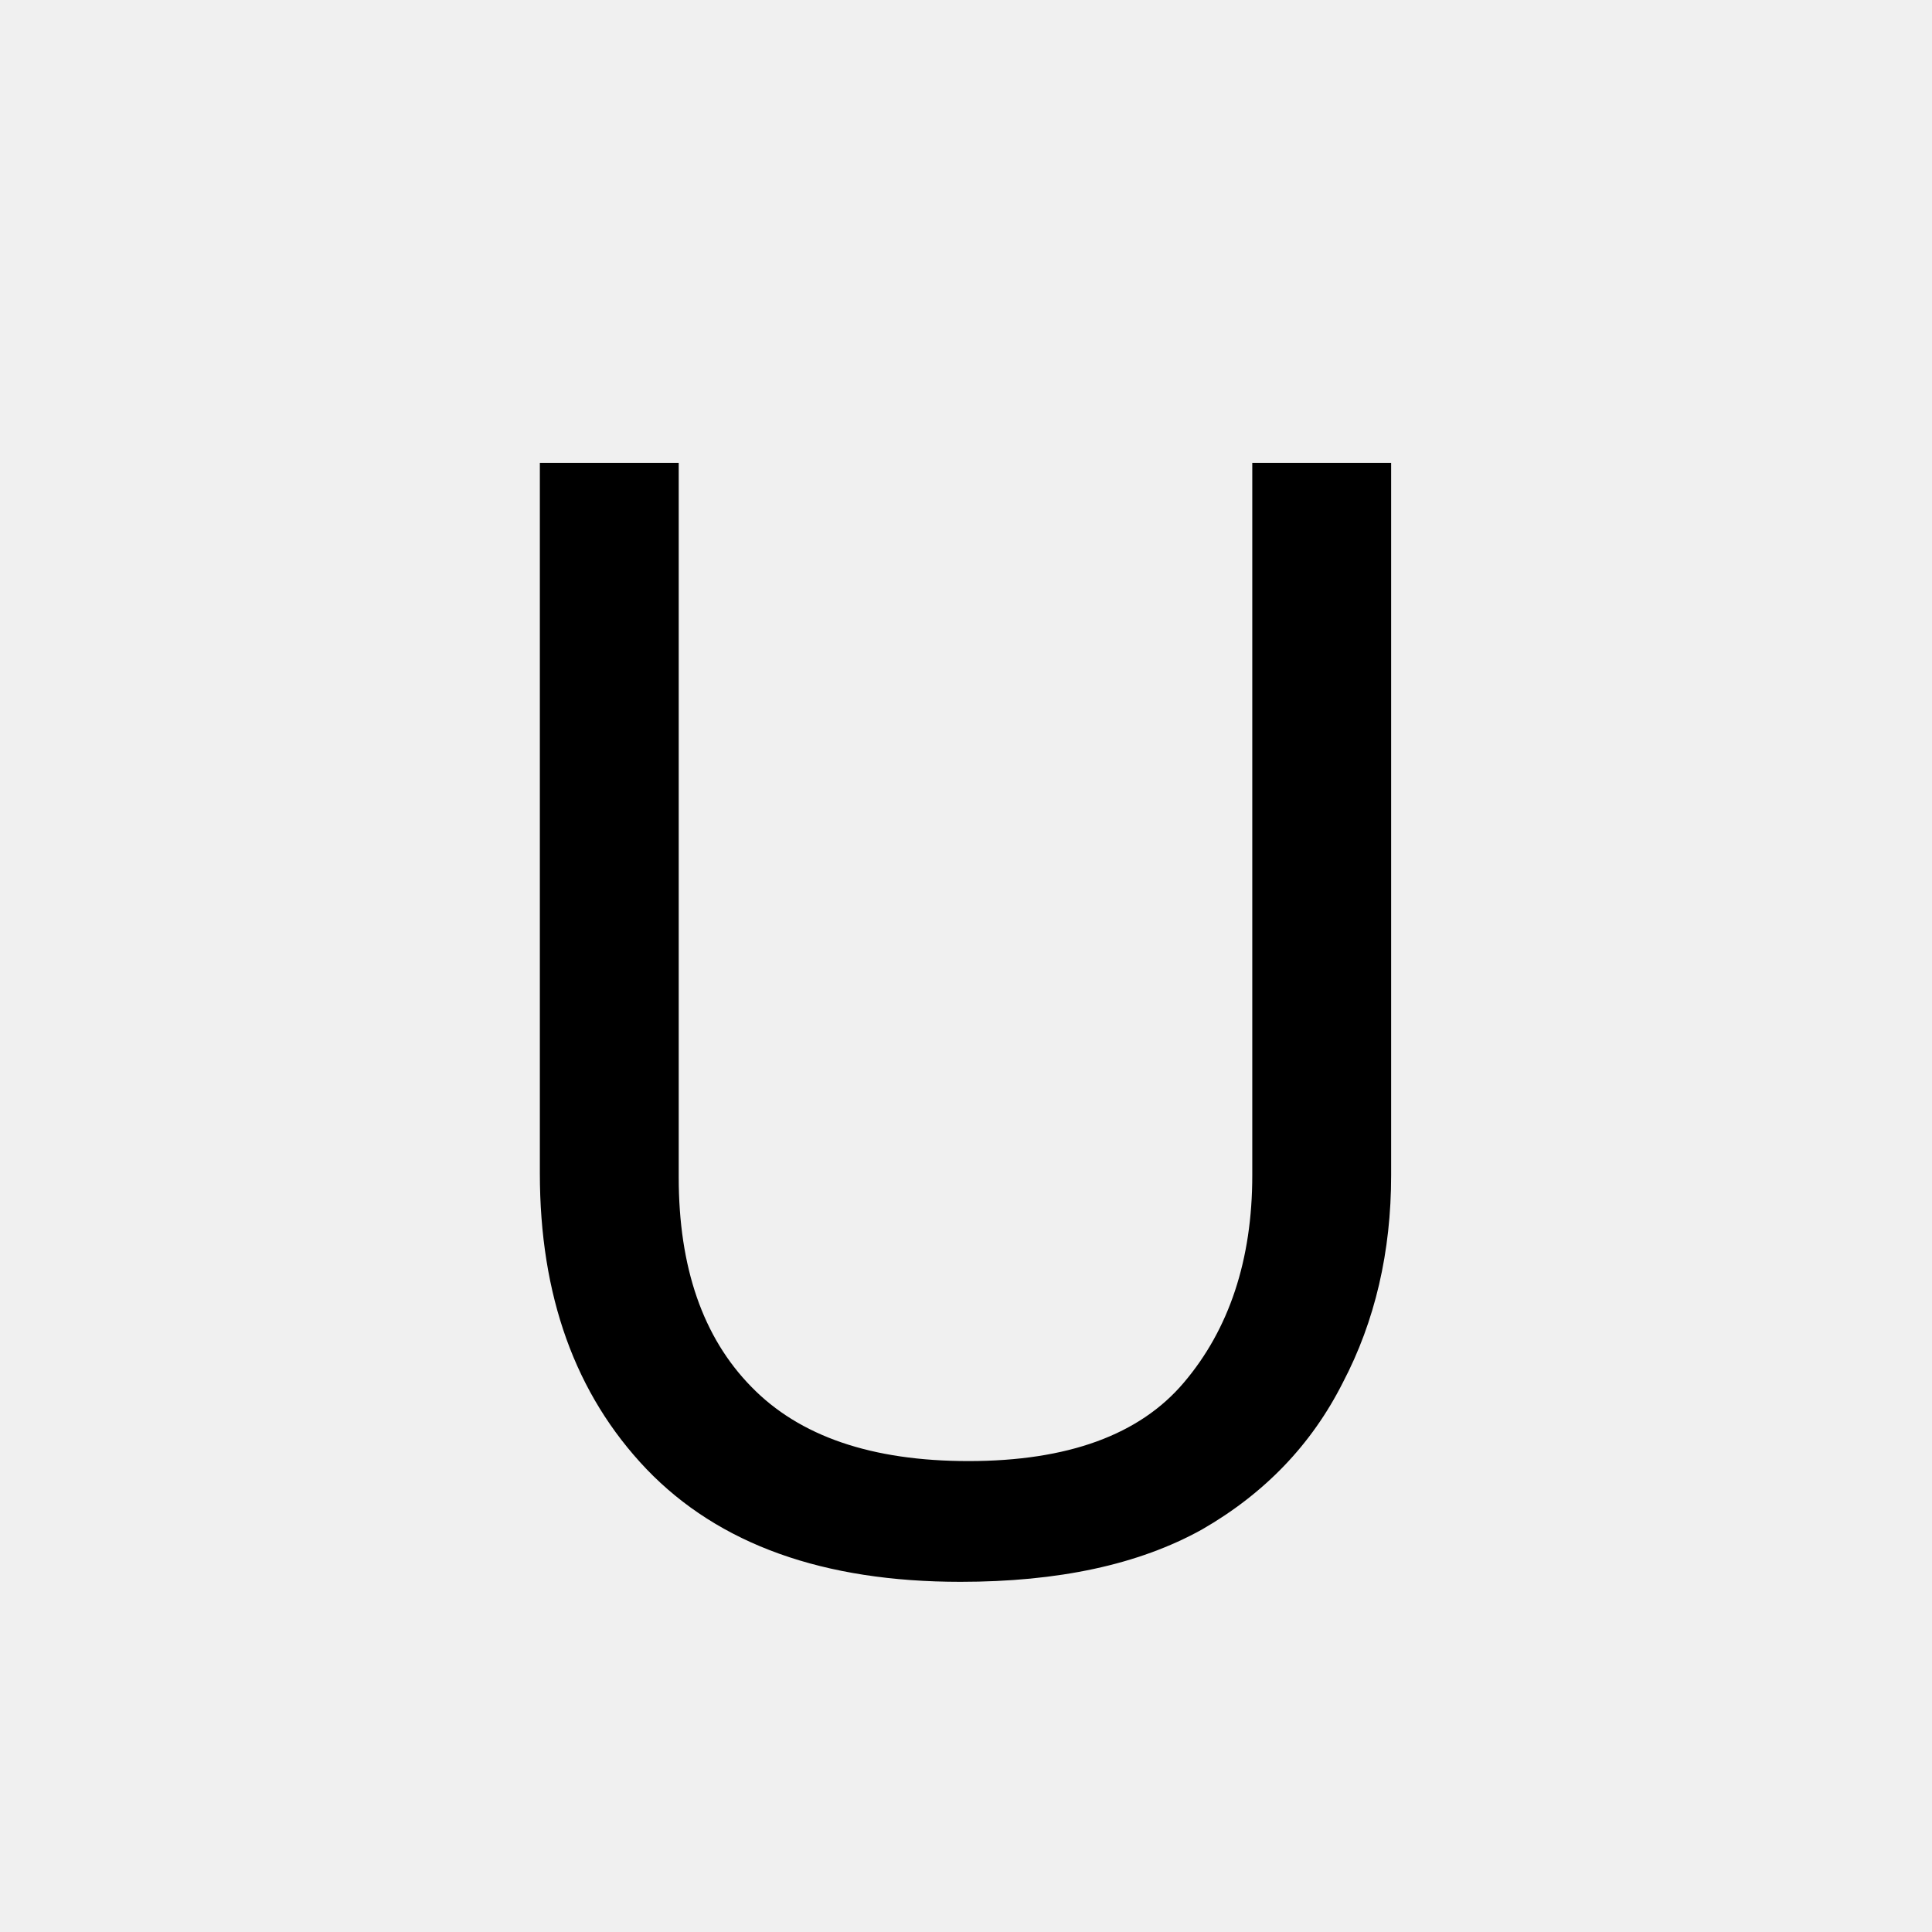
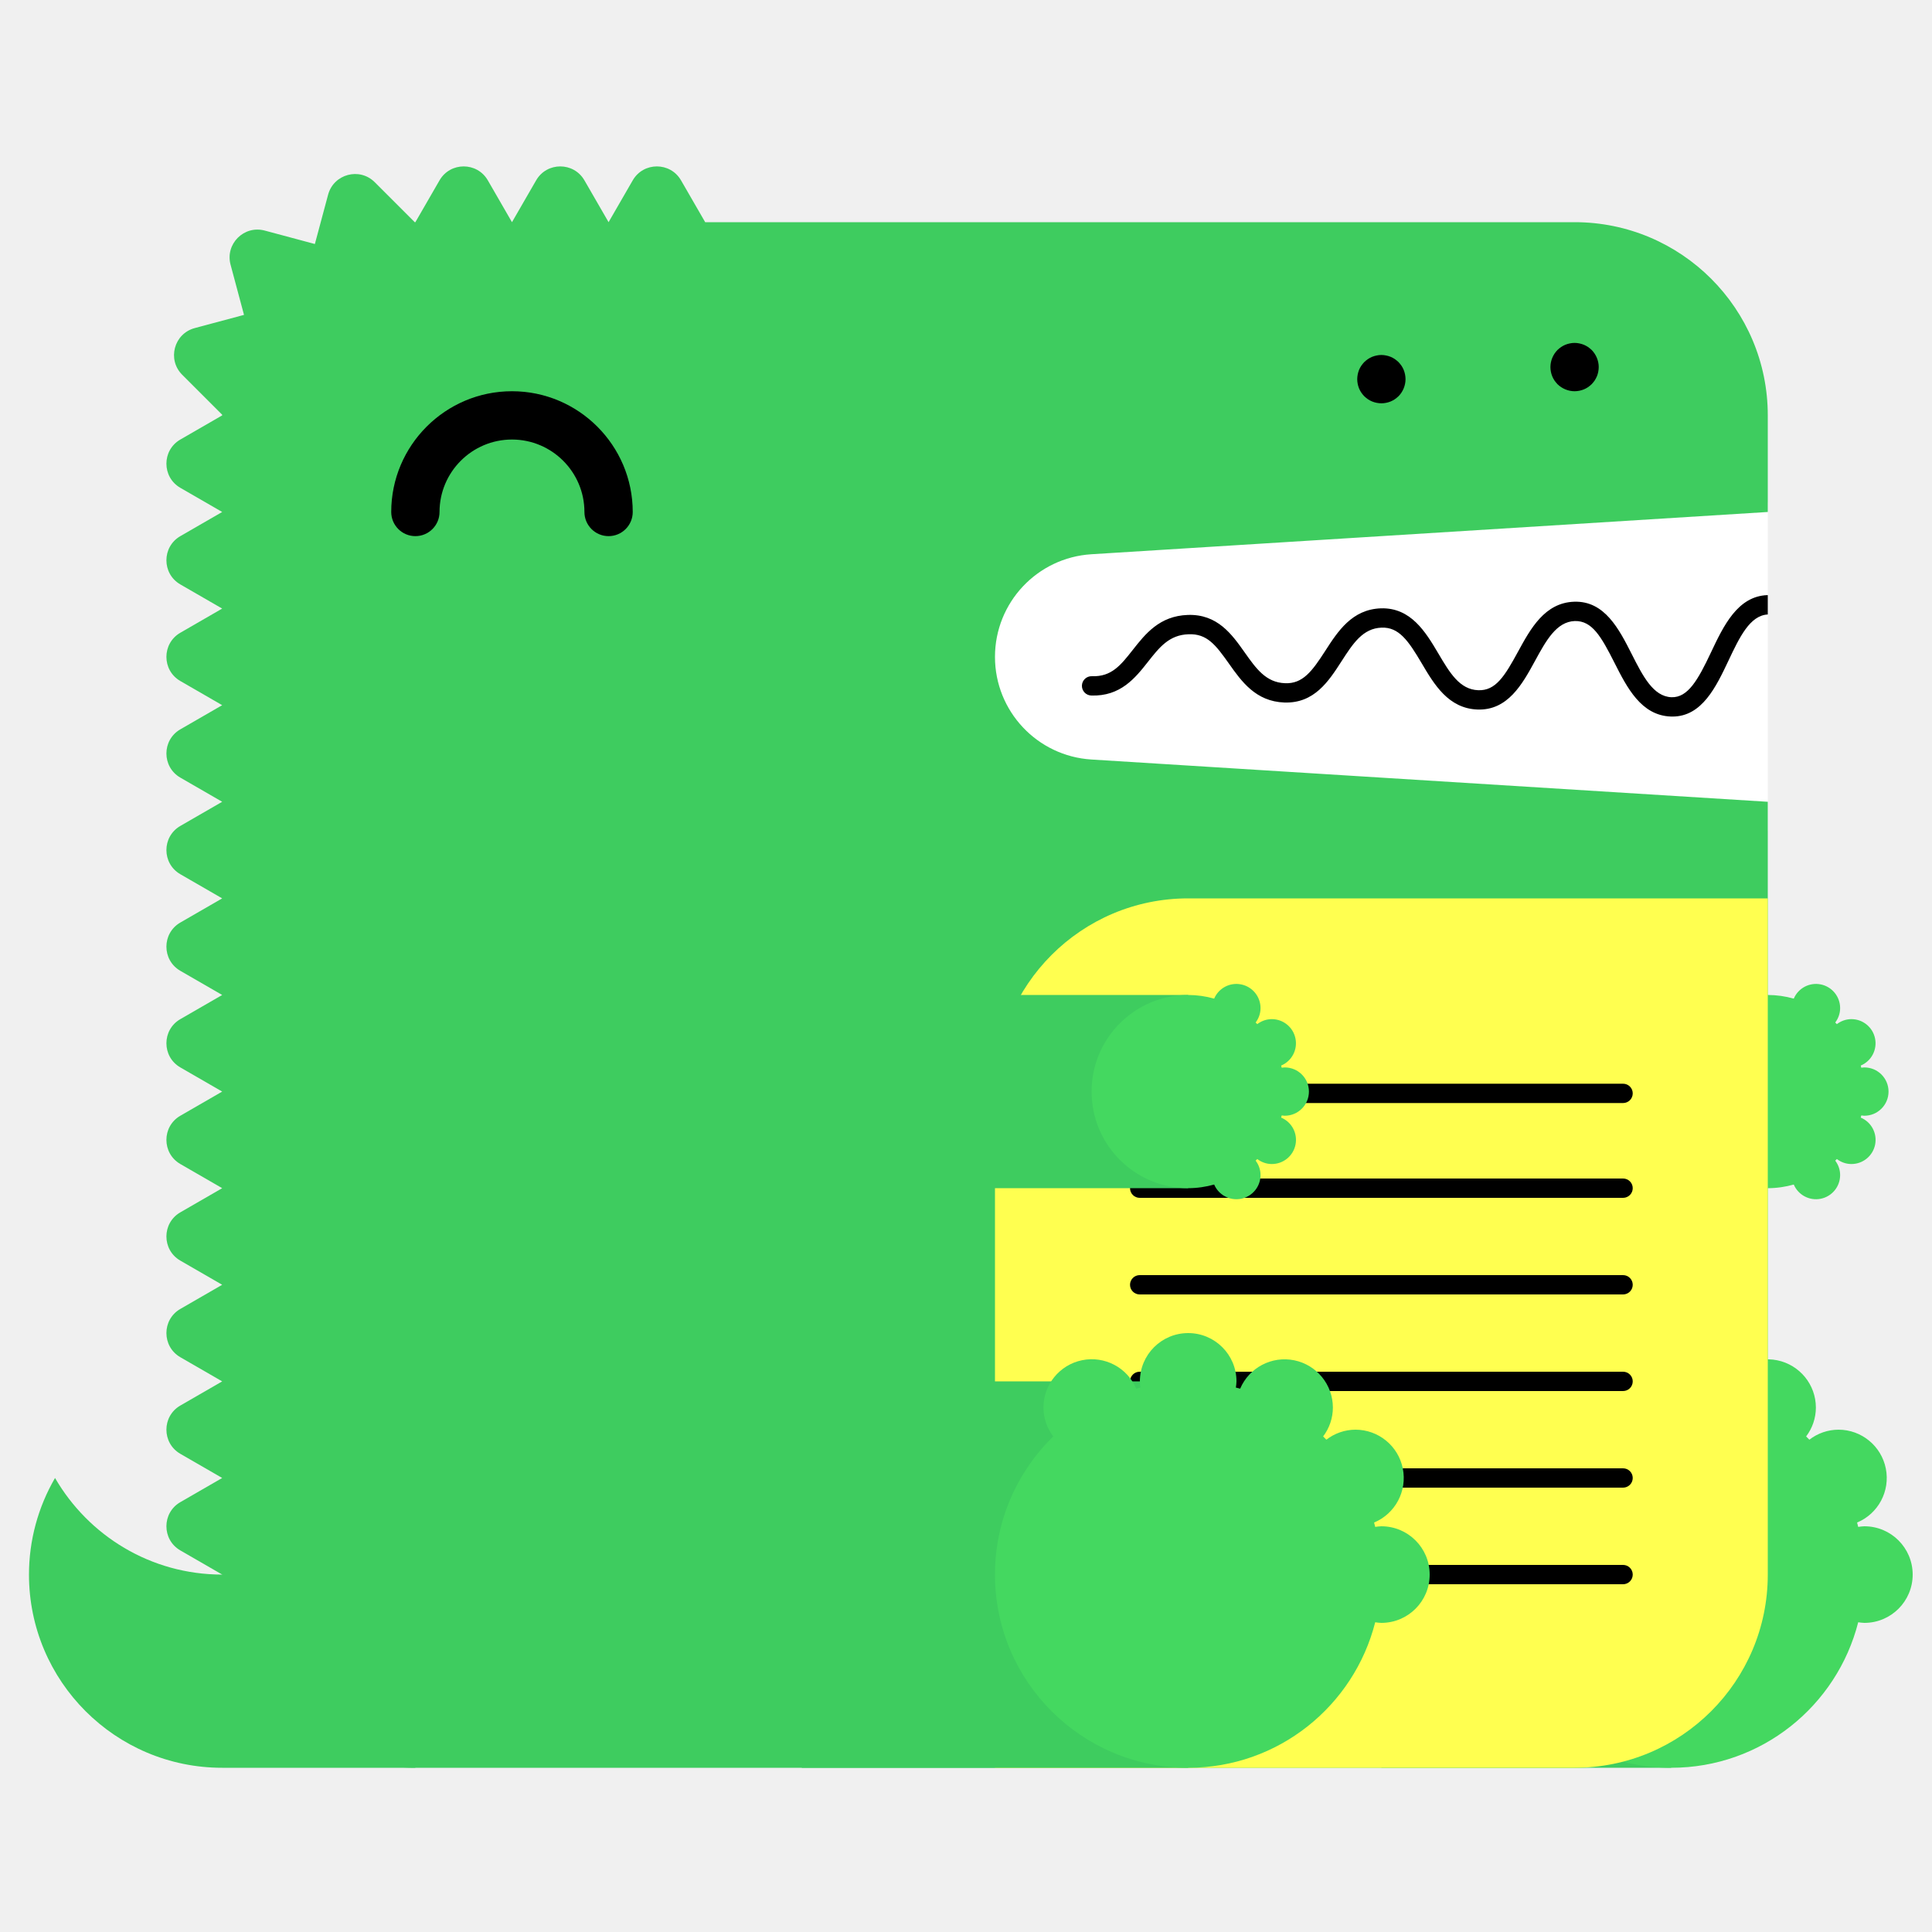
- <svg xmlns="http://www.w3.org/2000/svg" width="200" height="200" viewBox="0 0 15 15">
-   <text font-family="sans-serif" x="50%" y="50%" dominant-baseline="central" text-anchor="middle">U</text>
+ <svg xmlns="http://www.w3.org/2000/svg" width="200" height="200" viewBox="0 0 200 200">
+   <g fill="none" fill-rule="evenodd">
+     <path fill="#FFF" d="M99 52h84v34H99z" />
+     <path d="M23 163c-7.398 0-13.843-4.027-17.303-10A19.886 19.886 0 0 0 3 163c0 11.046 8.954 20 20 20h20v-20H23z" fill="#3ECC5F" />
+     <path d="M112.98 57.376L183 53V43c0-11.046-8.954-20-20-20H73l-2.5-4.33c-1.112-1.925-3.889-1.925-5 0L63 23l-2.5-4.33c-1.111-1.925-3.889-1.925-5 0L53 23l-2.5-4.33c-1.111-1.925-3.889-1.925-5 0L43 23c-.022 0-.042.003-.065.003l-4.142-4.141c-1.57-1.571-4.252-.853-4.828 1.294l-1.369 5.104-5.192-1.392c-2.148-.575-4.111 1.389-3.535 3.536l1.39 5.193-5.102 1.367c-2.148.576-2.867 3.259-1.296 4.83l4.142 4.142c0 .021-.003.042-.003.064l-4.33 2.5c-1.925 1.111-1.925 3.889 0 5L23 53l-4.33 2.5c-1.925 1.111-1.925 3.889 0 5L23 63l-4.33 2.5c-1.925 1.111-1.925 3.889 0 5L23 73l-4.33 2.5c-1.925 1.111-1.925 3.889 0 5L23 83l-4.33 2.5c-1.925 1.111-1.925 3.889 0 5L23 93l-4.33 2.5c-1.925 1.111-1.925 3.889 0 5L23 103l-4.33 2.5c-1.925 1.111-1.925 3.889 0 5L23 113l-4.33 2.5c-1.925 1.111-1.925 3.889 0 5L23 123l-4.33 2.5c-1.925 1.111-1.925 3.889 0 5L23 133l-4.33 2.5c-1.925 1.111-1.925 3.889 0 5L23 143l-4.33 2.5c-1.925 1.111-1.925 3.889 0 5L23 153l-4.33 2.5c-1.925 1.111-1.925 3.889 0 5L23 163c0 11.046 8.954 20 20 20h120c11.046 0 20-8.954 20-20V83l-70.02-4.376A10.645 10.645 0 0 1 103 68c0-5.621 4.37-10.273 9.98-10.624" fill="#3ECC5F" />
+     <path fill="#3ECC5F" d="M143 183h30v-40h-30z" />
+     <path d="M193 158c-.219 0-.428.037-.639.064-.038-.15-.074-.301-.116-.451A5 5 0 0 0 190.32 148a4.96 4.96 0 0 0-3.016 1.036 26.531 26.531 0 0 0-.335-.336 4.955 4.955 0 0 0 1.011-2.987 5 5 0 0 0-9.599-1.959c-.148-.042-.297-.077-.445-.115.027-.211.064-.42.064-.639a5 5 0 0 0-5-5 5 5 0 0 0-5 5c0 .219.037.428.064.639-.148.038-.297.073-.445.115a4.998 4.998 0 0 0-9.599 1.959c0 1.125.384 2.151 1.011 2.987-3.717 3.632-6.031 8.693-6.031 14.3 0 11.046 8.954 20 20 20 9.339 0 17.16-6.41 19.361-15.064.211.027.42.064.639.064a5 5 0 0 0 5-5 5 5 0 0 0-5-5" fill="#44D860" />
+     <path fill="#3ECC5F" d="M153 123h30v-20h-30z" />
+     <path d="M193 115.5a2.5 2.5 0 1 0 0-5c-.109 0-.214.019-.319.032-.02-.075-.037-.15-.058-.225a2.501 2.501 0 0 0-.963-4.807c-.569 0-1.088.197-1.508.518a6.653 6.653 0 0 0-.168-.168c.314-.417.506-.931.506-1.494a2.5 2.5 0 0 0-4.8-.979A9.987 9.987 0 0 0 183 103c-5.522 0-10 4.478-10 10s4.478 10 10 10c.934 0 1.833-.138 2.69-.377a2.5 2.5 0 0 0 4.8-.979c0-.563-.192-1.077-.506-1.494.057-.055.113-.111.168-.168.42.321.939.518 1.508.518a2.5 2.5 0 0 0 .963-4.807c.021-.074.038-.15.058-.225.105.013.21.032.319.032" fill="#44D860" />
+     <path d="M63 55.5a2.5 2.5 0 0 1-2.5-2.5c0-4.136-3.364-7.5-7.5-7.5s-7.5 3.364-7.5 7.5a2.5 2.5 0 1 1-5 0c0-6.893 5.607-12.5 12.5-12.5S65.5 46.107 65.5 53a2.5 2.5 0 0 1-2.5 2.5" fill="#000" />
+     <path d="M103 183h60c11.046 0 20-8.954 20-20V93h-60c-11.046 0-20 8.954-20 20v70z" fill="#FFFF50" />
+     <path d="M168.02 124h-50.04a1 1 0 1 1 0-2h50.04a1 1 0 1 1 0 2m0 20h-50.04a1 1 0 1 1 0-2h50.04a1 1 0 1 1 0 2m0 20h-50.04a1 1 0 1 1 0-2h50.04a1 1 0 1 1 0 2m0-49.814h-50.04a1 1 0 1 1 0-2h50.04a1 1 0 1 1 0 2m0 19.814h-50.04a1 1 0 1 1 0-2h50.04a1 1 0 1 1 0 2m0 20h-50.04a1 1 0 1 1 0-2h50.04a1 1 0 1 1 0 2M183 61.611c-.012 0-.022-.006-.034-.005-3.09.105-4.552 3.196-5.842 5.923-1.346 2.85-2.387 4.703-4.093 4.647-1.889-.068-2.969-2.202-4.113-4.46-1.314-2.594-2.814-5.536-5.963-5.426-3.046.104-4.513 2.794-5.807 5.167-1.377 2.528-2.314 4.065-4.121 3.994-1.927-.07-2.951-1.805-4.136-3.813-1.321-2.236-2.848-4.75-5.936-4.664-2.994.103-4.465 2.385-5.763 4.4-1.373 2.13-2.335 3.428-4.165 3.351-1.973-.07-2.992-1.51-4.171-3.177-1.324-1.873-2.816-3.993-5.895-3.89-2.928.1-4.399 1.97-5.696 3.618-1.232 1.564-2.194 2.802-4.229 2.724a1 1 0 0 0-.072 2c3.017.101 4.545-1.8 5.872-3.487 1.177-1.496 2.193-2.787 4.193-2.855 1.926-.082 2.829 1.115 4.195 3.045 1.297 1.834 2.769 3.914 5.731 4.021 3.103.104 4.596-2.215 5.918-4.267 1.182-1.834 2.202-3.417 4.15-3.484 1.793-.067 2.769 1.35 4.145 3.681 1.297 2.197 2.766 4.686 5.787 4.796 3.125.108 4.634-2.62 5.949-5.035 1.139-2.088 2.214-4.06 4.119-4.126 1.793-.042 2.728 1.595 4.111 4.33 1.292 2.553 2.757 5.445 5.825 5.556l.169.003c3.064 0 4.518-3.075 5.805-5.794 1.139-2.41 2.217-4.68 4.067-4.773v-2z" fill="#000" />
+     <path fill="#3ECC5F" d="M83 183h40v-40H83z" />
+     <path d="M143 158c-.219 0-.428.037-.639.064-.038-.15-.074-.301-.116-.451A5 5 0 0 0 140.32 148a4.96 4.96 0 0 0-3.016 1.036 26.531 26.531 0 0 0-.335-.336 4.955 4.955 0 0 0 1.011-2.987 5 5 0 0 0-9.599-1.959c-.148-.042-.297-.077-.445-.115.027-.211.064-.42.064-.639a5 5 0 0 0-5-5 5 5 0 0 0-5 5c0 .219.037.428.064.639-.148.038-.297.073-.445.115a4.998 4.998 0 0 0-9.599 1.959c0 1.125.384 2.151 1.011 2.987-3.717 3.632-6.031 8.693-6.031 14.3 0 11.046 8.954 20 20 20 9.339 0 17.16-6.41 19.361-15.064.211.027.42.064.639.064a5 5 0 0 0 5-5 5 5 0 0 0-5-5" fill="#44D860" />
+     <path fill="#3ECC5F" d="M83 123h40v-20H83z" />
+     <path d="M133 115.5a2.5 2.5 0 1 0 0-5c-.109 0-.214.019-.319.032-.02-.075-.037-.15-.058-.225a2.501 2.501 0 0 0-.963-4.807c-.569 0-1.088.197-1.508.518a6.653 6.653 0 0 0-.168-.168c.314-.417.506-.931.506-1.494a2.5 2.5 0 0 0-4.8-.979A9.987 9.987 0 0 0 123 103c-5.522 0-10 4.478-10 10s4.478 10 10 10c.934 0 1.833-.138 2.69-.377a2.5 2.5 0 0 0 4.8-.979c0-.563-.192-1.077-.506-1.494.057-.055.113-.111.168-.168.42.321.939.518 1.508.518a2.5 2.5 0 0 0 .963-4.807c.021-.074.038-.15.058-.225.105.013.21.032.319.032" fill="#44D860" />
+     <path d="M143 41.75c-.16 0-.33-.02-.49-.05a2.52 2.52 0 0 1-.47-.14c-.15-.06-.29-.14-.431-.23-.13-.09-.259-.2-.38-.31-.109-.12-.219-.24-.309-.38s-.17-.28-.231-.43a2.619 2.619 0 0 1-.189-.96c0-.16.02-.33.05-.49.03-.16.08-.31.139-.47.061-.15.141-.29.231-.43.09-.13.2-.26.309-.38.121-.11.25-.22.38-.31.141-.09.281-.17.431-.23.149-.06.31-.11.47-.14.32-.07.65-.07.98 0 .159.03.32.08.47.14.149.06.29.14.43.23.13.09.259.2.38.31.11.12.22.25.31.38.09.14.17.28.23.43.06.16.11.31.14.47.029.16.05.33.05.49 0 .66-.271 1.31-.73 1.77-.121.11-.25.22-.38.31-.14.09-.281.17-.43.23a2.565 2.565 0 0 1-.96.19m20-1.25c-.66 0-1.3-.27-1.771-.73a3.802 3.802 0 0 1-.309-.38c-.09-.14-.17-.28-.231-.43a2.619 2.619 0 0 1-.189-.96c0-.66.27-1.3.729-1.77.121-.11.25-.22.38-.31.141-.09.281-.17.431-.23.149-.06.31-.11.47-.14.32-.07.66-.07.98 0 .159.03.32.08.47.14.149.06.29.14.43.23.13.09.259.2.38.31.459.47.73 1.11.73 1.77 0 .16-.021.33-.05.49-.03.16-.08.32-.14.47-.07.15-.14.29-.23.43-.09.13-.2.26-.31.38-.121.11-.25.22-.38.31-.14.09-.281.17-.43.23a2.565 2.565 0 0 1-.96.19" fill="#000" />
+   </g>
</svg>
